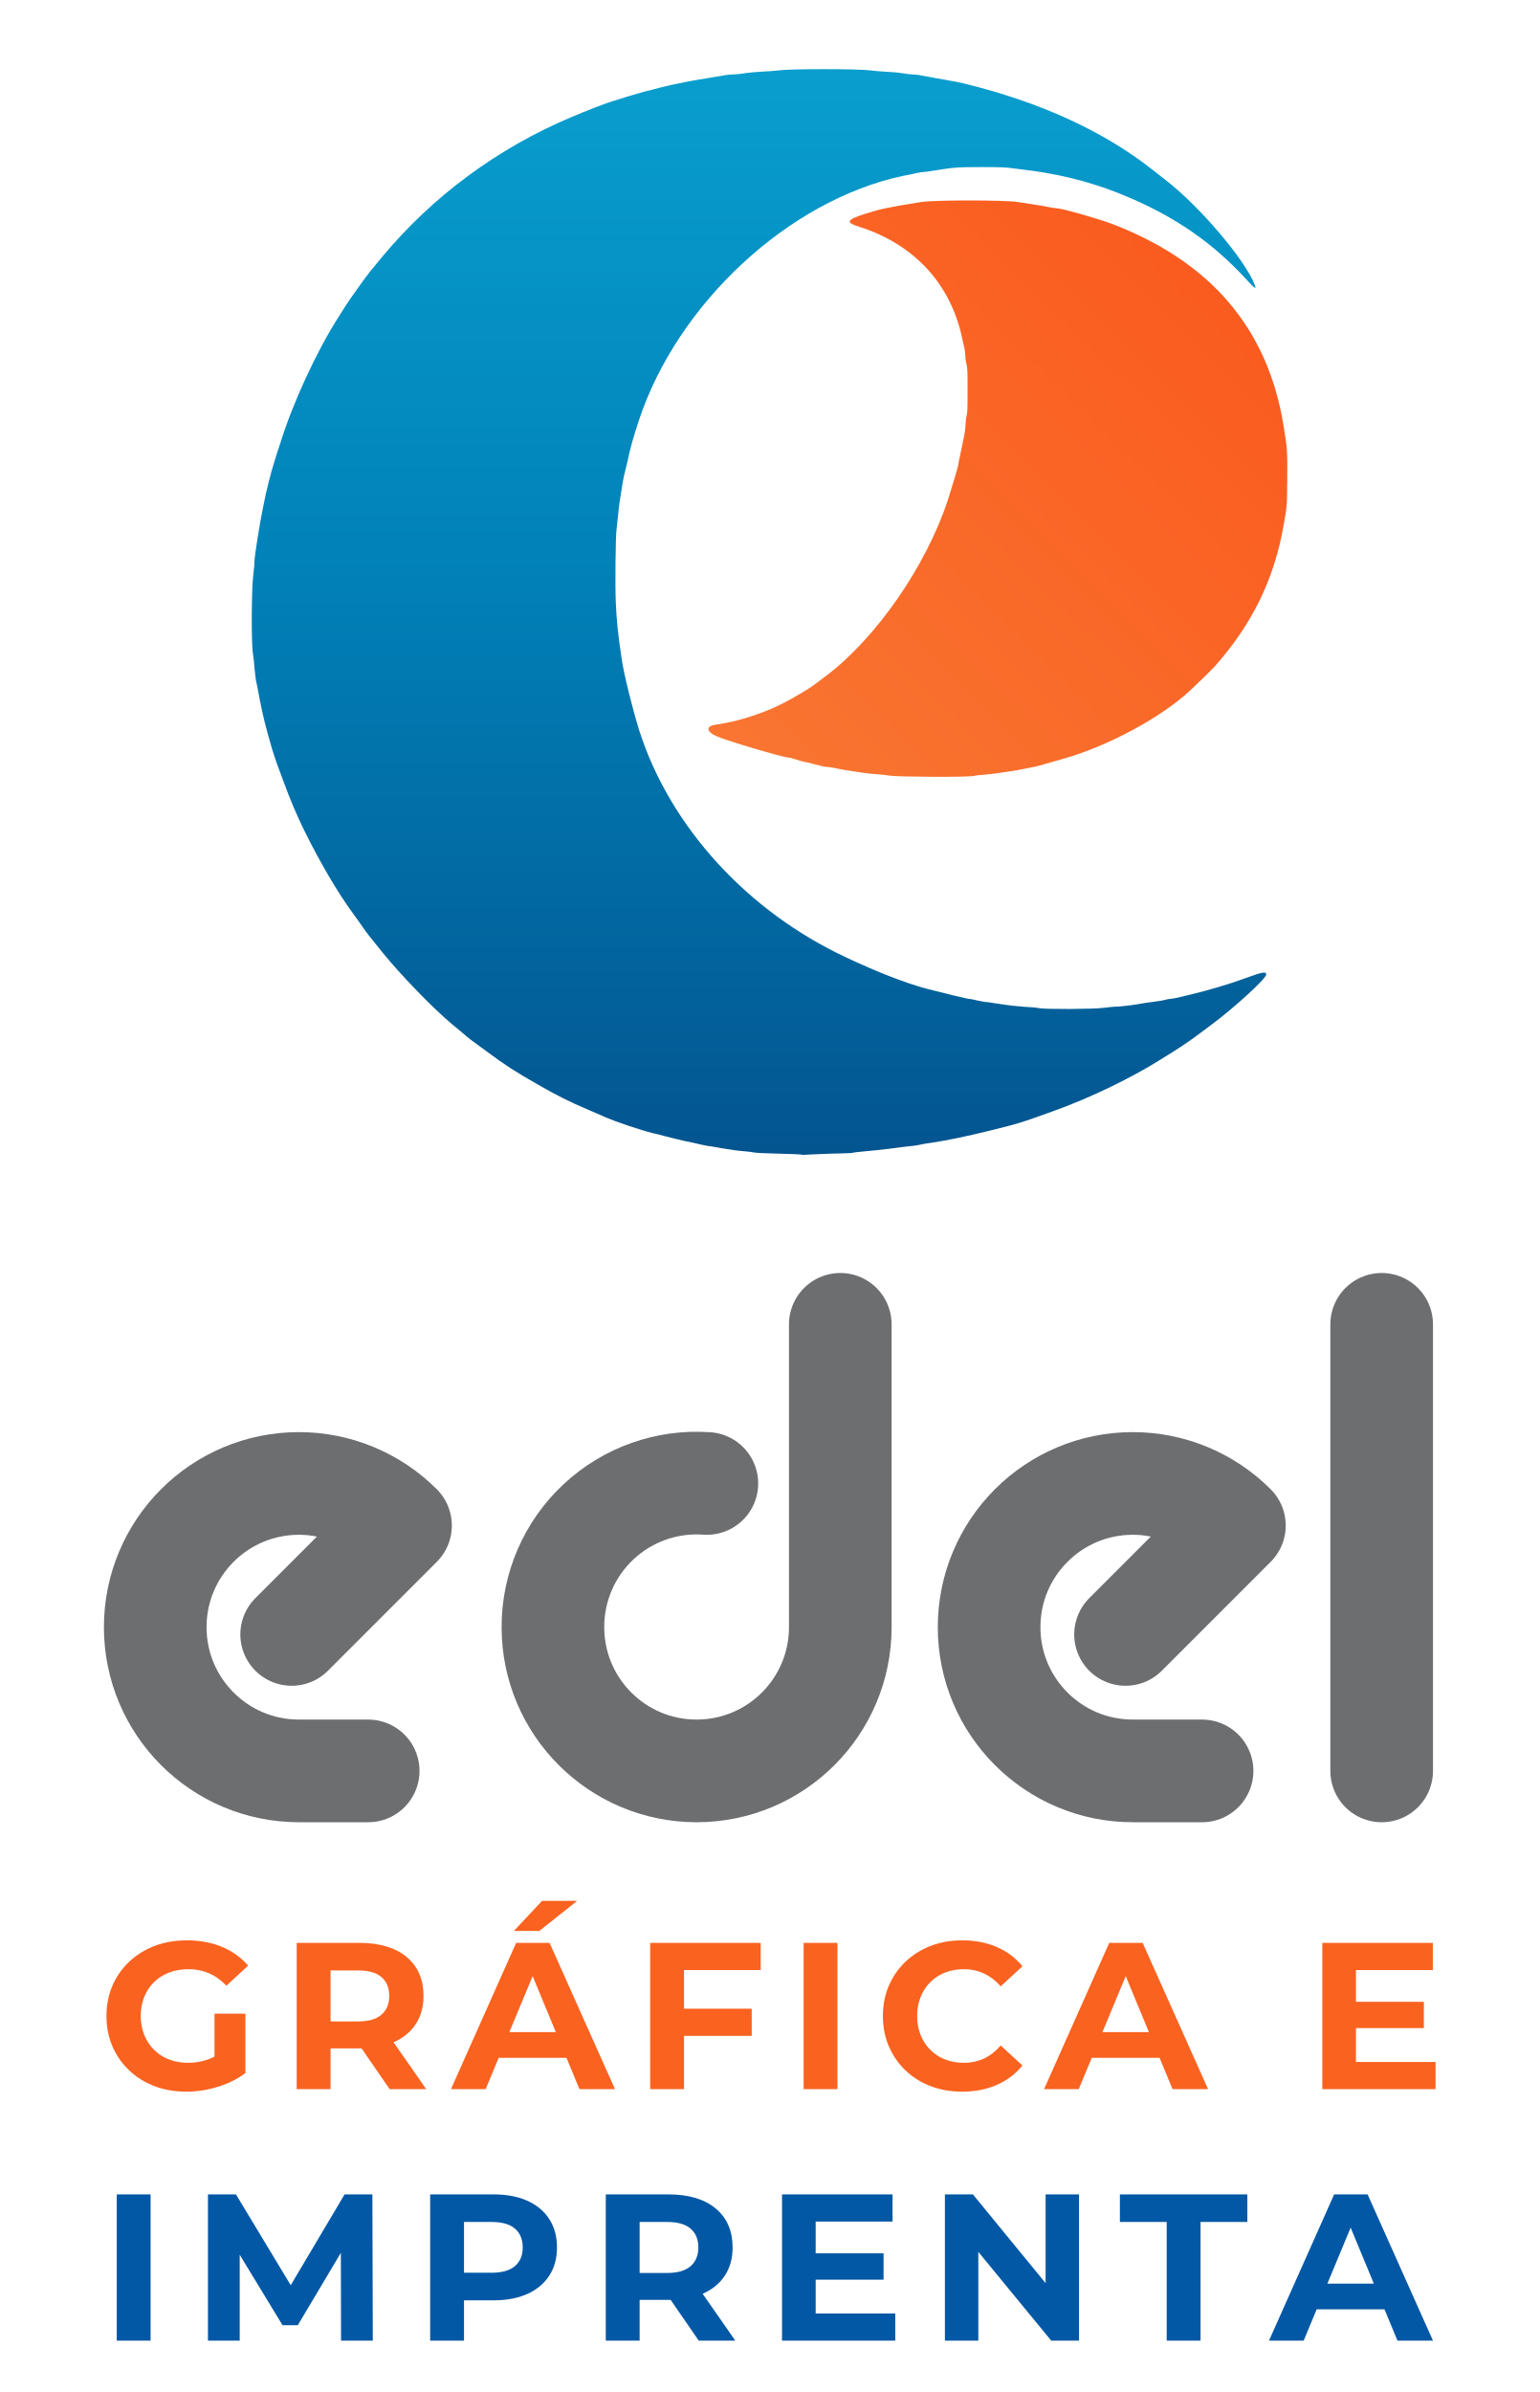
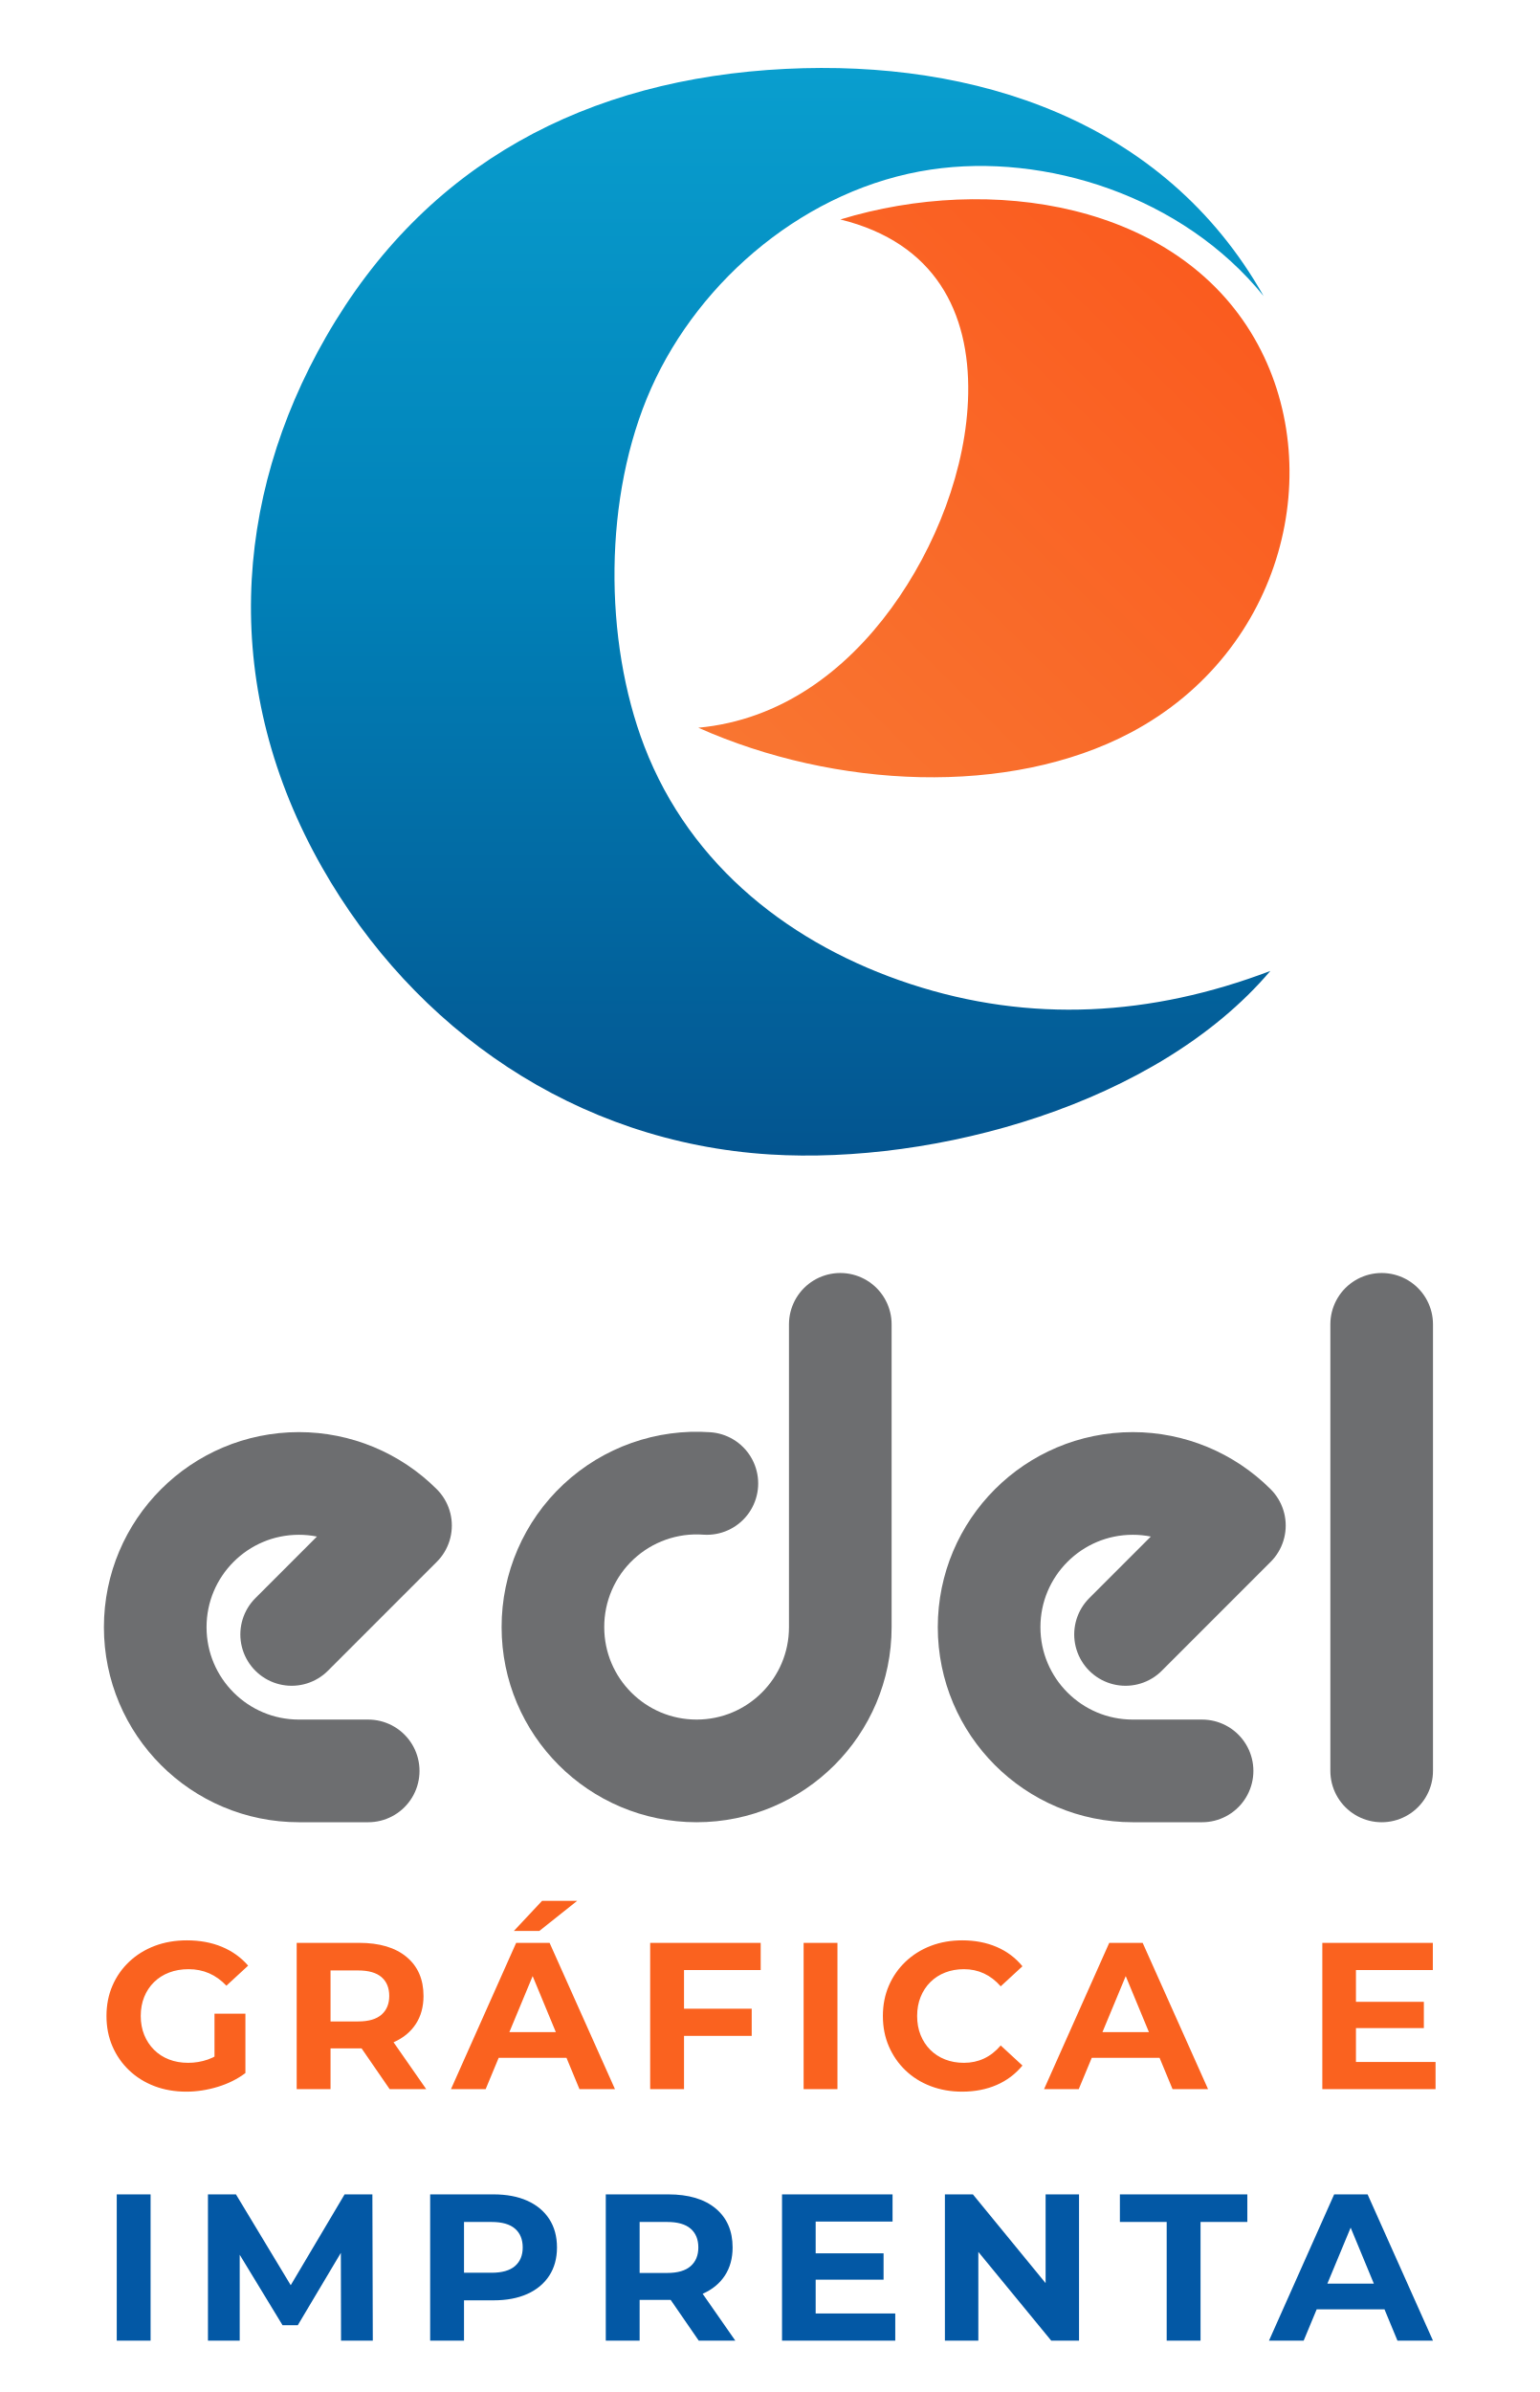
<svg xmlns="http://www.w3.org/2000/svg" viewBox="0 0 600 932" role="img" aria-label="Edel Impresiones">
  <defs>
    <linearGradient id="va" x1="0" y1="0" x2="0" y2="1">
      <stop offset="0" stop-color="#099ece" />
      <stop offset="0.45" stop-color="#0182b9" />
      <stop offset="1" stop-color="#035590" />
    </linearGradient>
    <linearGradient id="vn" x1="1" y1="0" x2="0" y2="1">
      <stop offset="0" stop-color="#fa571c" />
      <stop offset="1" stop-color="#f97732" />
    </linearGradient>
  </defs>
  <g transform="translate(47 -297)">
-     <path class="iso-azul" d="M277.0 746.5C281.4 746.4 285.0 746.3 285.2 746.2C285.3 746.1 287.5 745.8 290.0 745.6C292.6 745.4 296.8 744.9 299.5 744.6C302.2 744.2 305.4 743.9 306.6 743.7C307.9 743.6 309.7 743.4 310.6 743.2C311.6 743.0 313.9 742.5 315.8 742.3C323.3 741.1 329.1 739.9 338.5 737.6C349.8 734.8 350.3 734.7 363.6 729.9C378.1 724.7 394.4 716.8 406.2 709.3C408.5 707.9 411.6 705.9 413.0 705.0C414.4 704.1 417.0 702.3 418.8 701.0C420.5 699.7 423.2 697.7 424.7 696.6C433.8 689.9 446.5 678.3 446.5 676.7C446.5 675.4 445.1 675.7 437.9 678.3C432.5 680.3 423.6 683.0 416.2 684.7C414.8 685.0 412.7 685.5 411.6 685.8C410.5 686.0 409.3 686.2 409.0 686.2C408.6 686.2 407.7 686.4 407.0 686.6C406.2 686.8 404.7 687.1 403.5 687.2C402.3 687.4 400.4 687.6 399.2 687.8C394.8 688.6 391.4 689.0 388.7 689.2C387.1 689.2 384.6 689.5 383.0 689.7C379.5 690.2 360.0 690.3 357.9 689.8C357.2 689.6 354.8 689.4 352.5 689.3C348.8 689.0 347.3 688.9 340.8 687.9C339.4 687.7 337.8 687.4 337.0 687.4C336.2 687.3 334.8 687.0 333.8 686.8C332.7 686.5 331.3 686.2 330.5 686.2C329.3 686.0 322.1 684.3 314.0 682.2C306.4 680.2 294.5 675.6 282.7 670.0C244.2 652.0 214.2 619.1 202.2 581.8C199.6 573.5 196.2 559.9 195.3 553.8C193.8 543.7 193.3 538.7 193.0 531.6C192.7 525.1 192.9 505.9 193.3 503.2C193.4 502.2 193.7 499.7 193.9 497.8C194.2 494.4 194.4 492.9 195.6 485.5C195.8 484.1 196.4 481.4 196.9 479.5C197.4 477.6 197.9 475.5 198.0 474.8C198.4 472.6 200.1 466.5 201.9 461.1C216.9 415.4 260.2 375.2 304.6 365.6C306.3 365.3 308.7 364.8 309.9 364.5C311.2 364.2 312.6 364.0 313.0 364.0C313.5 364.0 315.2 363.8 316.8 363.5C324.8 362.2 326.2 362.1 335.6 362.1C342.8 362.1 345.3 362.2 348.0 362.6C349.9 362.8 353.1 363.3 355.1 363.5C368.4 365.3 381.3 368.8 393.4 374.1C411.8 382.0 426.0 392.0 438.6 405.7C442.2 409.6 442.8 410.0 442.0 407.9C438.1 398.0 420.7 377.6 407.5 367.3C406.3 366.4 403.9 364.5 402.0 363.0C383.1 348.1 358.3 336.8 329.4 329.7C327.0 329.1 325.6 328.8 317.5 327.4C315.5 327.0 313.1 326.6 312.1 326.4C311.1 326.2 309.6 326.0 308.7 326.0C307.8 326.0 306.3 325.8 305.2 325.6C304.2 325.4 301.5 325.1 299.1 325.0C296.8 324.9 293.5 324.6 291.9 324.4C287.6 323.8 260.6 323.8 256.8 324.4C255.3 324.6 252.3 324.8 250.1 324.9C247.9 325.0 244.9 325.3 243.4 325.5C241.9 325.8 239.8 326.0 238.8 326.0C237.8 326.0 235.9 326.2 234.5 326.5C233.0 326.7 230.4 327.2 228.5 327.5C223.9 328.2 218.7 329.2 217.0 329.6C216.2 329.8 215.2 330.0 214.6 330.1C214.1 330.2 212.2 330.7 210.4 331.1C208.6 331.6 205.9 332.3 204.5 332.6C203.1 333.0 200.0 333.9 197.6 334.6C195.3 335.4 192.7 336.1 191.9 336.4C189.9 336.9 181.1 340.3 176.0 342.5C147.1 354.6 121.6 373.5 102.1 396.9C100.1 399.4 97.9 401.9 97.4 402.6C96.0 404.2 89.1 413.9 87.6 416.3C87.0 417.3 85.8 419.1 85.0 420.4C76.5 433.7 67.2 453.7 62.3 469.5C61.5 471.8 60.5 475.1 59.9 477.0C58.7 480.6 56.7 488.5 55.7 493.8C54.2 500.8 52.3 513.2 52.2 515.4C52.2 516.4 52.0 518.9 51.7 521.1C51.0 526.7 50.9 547.9 51.6 551.8C51.8 553.1 52.1 555.6 52.2 557.4C52.4 559.2 52.6 561.4 52.8 562.4C53.1 563.3 53.6 566.3 54.1 568.9C55.5 576.1 56.4 579.7 59.0 588.7C59.4 590.1 60.3 592.7 60.9 594.5C61.6 596.4 62.8 599.5 63.5 601.5C66.0 608.4 68.7 614.7 71.6 620.6C77.7 633.0 84.7 644.9 90.3 652.5C91.0 653.5 92.6 655.7 93.8 657.4C96.0 660.6 96.7 661.5 101.9 667.9C109.1 676.8 121.8 689.9 129.1 696.0C131.2 697.7 133.7 699.8 134.7 700.7C135.8 701.6 137.3 702.8 138.1 703.3C138.9 703.9 141.1 705.5 143.0 706.9C149.4 711.7 154.2 714.8 162.5 719.5C169.8 723.7 174.7 726.2 182.5 729.5C184.4 730.3 187.2 731.5 188.9 732.3C193.1 734.1 202.6 737.3 207.4 738.5C208.5 738.7 210.8 739.3 212.6 739.8C214.4 740.3 217.5 741.0 219.5 741.5C221.5 741.9 224.4 742.5 225.9 742.9C227.4 743.2 229.1 743.6 229.8 743.6C230.4 743.7 232.7 744.1 235.0 744.5C237.3 744.9 240.6 745.4 242.4 745.5C244.2 745.6 246.1 745.9 246.6 746.0C247.2 746.2 251.6 746.4 256.5 746.5C261.3 746.6 265.4 746.8 265.5 746.9C265.6 747.0 266.4 747.0 267.4 746.9C268.3 746.8 272.7 746.7 277.0 746.5Z" fill="url(#va)" pathLength="1" />
-     <path class="iso-naranja" d="M332.8 599.3C333.4 599.1 335.4 598.9 337.2 598.8C340.7 598.5 350.1 597.1 353.5 596.3C354.7 596.0 355.9 595.8 356.1 595.8C356.4 595.8 357.7 595.4 366.9 592.8C384.5 587.9 405.4 576.7 416.9 566.0C422.0 561.2 424.5 558.7 426.5 556.6C441.1 540.1 449.7 522.5 453.3 501.5C454.6 494.2 454.6 494.5 454.7 483.8C454.8 472.6 454.7 471.7 453.2 462.5C447.0 425.0 425.0 399.1 386.6 384.3C381.7 382.4 367.0 378.2 365.2 378.2C364.8 378.2 363.5 378.0 362.3 377.8C361.1 377.5 358.6 377.1 356.6 376.8C354.7 376.5 351.6 376.0 349.6 375.7C344.2 374.9 317.5 374.9 312.1 375.7C299.3 377.7 295.4 378.6 289.9 380.4C282.8 382.7 282.5 383.7 288.0 385.4C309.4 392.2 323.8 407.9 328.1 429.3C328.4 430.4 328.7 432.0 328.9 432.7C329.1 433.5 329.2 434.7 329.2 435.5C329.2 436.3 329.4 437.8 329.7 438.9C330.1 440.6 330.1 442.2 330.1 449.0C330.1 455.8 330.1 457.5 329.7 459.2C329.4 460.4 329.3 462.0 329.3 462.8C329.3 464.4 328.8 466.9 327.4 473.4C327.0 475.3 326.5 477.6 326.4 478.5C326.0 480.2 324.0 486.9 322.4 491.9C313.9 517.6 294.5 545.6 275.0 560.3C268.6 565.2 268.7 565.1 261.4 569.3C253.1 574.1 241.7 578.0 232.3 579.3C228.2 579.8 228.0 581.8 231.9 583.7C235.1 585.3 258.4 592.2 260.5 592.2C260.9 592.2 262.3 592.6 263.5 593.0C264.7 593.4 266.0 593.8 266.3 593.8C266.6 593.8 268.5 594.2 270.5 594.8C272.5 595.3 274.6 595.8 275.1 595.8C275.6 595.8 277.0 596.0 278.2 596.2C280.2 596.7 282.5 597.1 289.3 598.1C290.6 598.3 293.3 598.6 295.4 598.7C297.4 598.9 299.3 599.1 299.6 599.2C302.0 599.7 330.3 599.9 332.8 599.3Z" fill="url(#vn)" pathLength="1" />
+     <path class="iso-azul" d="M445.48 412.35C413.91 373.36 360.36 356.43 315.81 363.07C267.64 370.25 225.78 405.65 206.77 448.31C188.07 490.31 188.32 546.6 204.1 587.72C222.22 634.93 262.1 665.41 307.81 680.4C354.56 695.74 401.66 692.98 448.12 675.3C403.75 727.52 317.22 750.76 253.19 746.82C177.2 742.14 114.31 697.87 78.58 635.06C39.07 565.61 43.67 491.63 80.03 428.3C118.93 360.56 181.84 327.64 259.33 323.83C332.55 320.24 406.61 343.52 445.48 412.35Z" fill="url(#va)" pathLength="1" />
+     <path class="iso-naranja" d="M225.16 580.54C257.57 577.54 282.69 558.16 300.35 534.03C317.63 510.42 329.83 479.42 330.35 450.39C330.92 418.76 317.58 391.64 280.53 382.51C338.87 364.68 411.33 375.84 441.9 428.82C470.71 478.74 453.72 550.65 393.72 582.43C346.32 607.54 278.43 604.29 225.16 580.54Z" fill="url(#vn)" pathLength="1" />
  </g>
  <g transform="translate(-474.5 176)">
    <g class="edel" fill="none" stroke="#6d6e70" stroke-width="40" stroke-linecap="round" stroke-linejoin="round">
      <path d="M618 514H591A56 56 0 0 1 535 458A56 56 0 0 1 591 402A56 56 0 0 1 630.60 418.40L588.17 460.83" pathLength="1" />
      <path d="M802 340V458A56 56 0 0 1 746 514A56 56 0 0 1 690 458A56 56 0 0 1 750 402" pathLength="1" />
      <path d="M943 514H916A56 56 0 0 1 860 458A56 56 0 0 1 916 402A56 56 0 0 1 955.60 418.40L913.17 460.83" pathLength="1" />
      <path d="M1013 340V514" pathLength="1" />
    </g>
    <path class="sub1" d="M547.106 638.977Q540.347 638.977 534.688 636.819Q529.029 634.661 524.835 630.671Q520.641 626.681 518.321 621.307Q516.0 615.933 516.0 609.5Q516.0 603.067 518.321 597.693Q520.641 592.319 524.876 588.329Q529.11 584.339 534.81 582.181Q540.51 580.023 547.35 580.023Q554.923 580.023 560.989 582.547Q567.056 585.071 571.209 589.876L562.74 597.693Q559.646 594.436 555.981 592.848Q552.317 591.26 548.001 591.26Q543.849 591.26 540.429 592.563Q537.009 593.866 534.525 596.309Q532.041 598.751 530.698 602.09Q529.354 605.429 529.354 609.5Q529.354 613.49 530.698 616.829Q532.041 620.167 534.525 622.651Q537.009 625.134 540.388 626.437Q543.767 627.74 547.839 627.74Q551.747 627.74 555.452 626.478Q559.157 625.216 562.659 622.203L570.15 631.73Q565.509 635.231 559.361 637.104Q553.213 638.977 547.106 638.977ZM570.15 631.73 558.099 630.02V608.604H570.15Z M590.135 638.0V581.0H614.482Q626.37 581.0 632.966 586.496Q639.562 591.993 639.562 601.683Q639.562 608.034 636.549 612.635Q633.536 617.236 627.999 619.679Q622.462 622.121 614.808 622.121H597.463L603.326 616.34V638.0ZM626.37 638.0 612.12 617.317H626.207L640.62 638.0ZM603.326 617.806 597.463 611.617H614.075Q620.182 611.617 623.195 608.971Q626.207 606.324 626.207 601.683Q626.207 596.96 623.195 594.354Q620.182 591.749 614.075 591.749H597.463L603.326 585.479Z M650.264 638.0 675.669 581.0H688.698L714.185 638.0H700.342L679.496 587.677H684.708L663.781 638.0ZM662.966 625.786 666.468 615.77H695.782L699.365 625.786ZM674.774 576.359 685.766 564.633H699.446L684.708 576.359Z M727.9 638.0V581.0H770.975V591.586H741.091V638.0ZM740.114 617.236V606.65H767.474V617.236Z M787.703 638.0V581.0H800.894V638.0Z M849.46 638.977Q842.865 638.977 837.205 636.819Q831.546 634.661 827.393 630.671Q823.24 626.681 820.92 621.307Q818.599 615.933 818.599 609.5Q818.599 603.067 820.92 597.693Q823.24 592.319 827.434 588.329Q831.627 584.339 837.246 582.181Q842.865 580.023 849.542 580.023Q856.952 580.023 862.937 582.588Q868.922 585.153 872.993 590.12L864.525 597.937Q861.593 594.599 858.01 592.929Q854.428 591.26 850.193 591.26Q846.203 591.26 842.865 592.563Q839.526 593.866 837.083 596.309Q834.64 598.751 833.297 602.09Q831.953 605.429 831.953 609.5Q831.953 613.571 833.297 616.91Q834.64 620.249 837.083 622.691Q839.526 625.134 842.865 626.437Q846.203 627.74 850.193 627.74Q854.428 627.74 858.01 626.071Q861.593 624.401 864.525 620.981L872.993 628.799Q868.922 633.766 862.937 636.371Q856.952 638.977 849.46 638.977Z M881.415 638.0 906.821 581.0H919.849L945.336 638.0H931.494L910.648 587.677H915.859L894.932 638.0ZM894.118 625.786 897.619 615.77H926.934L930.516 625.786Z M989.866 638.0V581.0H1032.941V591.586H1002.976V627.414H1034.0V638.0ZM1001.999 614.223V603.963H1029.44V614.223Z" fill="#fa621f" />
    <path class="sub2" d="M520.0 736.0V679.0H533.191V736.0Z M555.549 736.0V679.0H566.461L590.727 719.226H584.945L608.804 679.0H619.634L619.797 736.0H607.419L607.338 697.973H609.618L590.564 729.974H584.619L565.158 697.973H567.927V736.0Z M642.154 736.0V679.0H666.827Q674.482 679.0 680.019 681.484Q685.556 683.967 688.569 688.609Q691.582 693.25 691.582 699.683Q691.582 706.034 688.569 710.676Q685.556 715.317 680.019 717.801Q674.482 720.284 666.827 720.284H649.483L655.346 714.34V736.0ZM655.346 715.806 649.483 709.536H666.094Q672.202 709.536 675.214 706.93Q678.227 704.324 678.227 699.683Q678.227 694.96 675.214 692.354Q672.202 689.749 666.094 689.749H649.483L655.346 683.479Z M710.601 736.0V679.0H734.948Q746.837 679.0 753.432 684.496Q760.028 689.993 760.028 699.683Q760.028 706.034 757.015 710.635Q754.002 715.236 748.465 717.679Q742.928 720.121 735.274 720.121H717.93L723.792 714.34V736.0ZM746.837 736.0 732.587 715.317H746.674L761.087 736.0ZM723.792 715.806 717.93 709.617H734.541Q740.648 709.617 743.661 706.971Q746.674 704.324 746.674 699.683Q746.674 694.96 743.661 692.354Q740.648 689.749 734.541 689.749H717.93L723.792 683.479Z M779.292 736.0V679.0H822.368V689.586H792.402V725.414H823.426V736.0ZM791.425 712.223V701.963H818.866V712.223Z M842.771 736.0V679.0H853.683L887.313 720.04H882.02V679.0H895.048V736.0H884.218L850.507 694.96H855.8V736.0Z M929.213 736.0V689.749H910.973V679.0H960.645V689.749H942.405V736.0Z M969.079 736.0 994.484 679.0H1007.513L1033.0 736.0H1019.157L998.311 685.677H1003.523L982.596 736.0ZM981.781 723.786 985.283 713.77H1014.597L1018.18 723.786Z" fill="#0358a5" />
  </g>
</svg>
